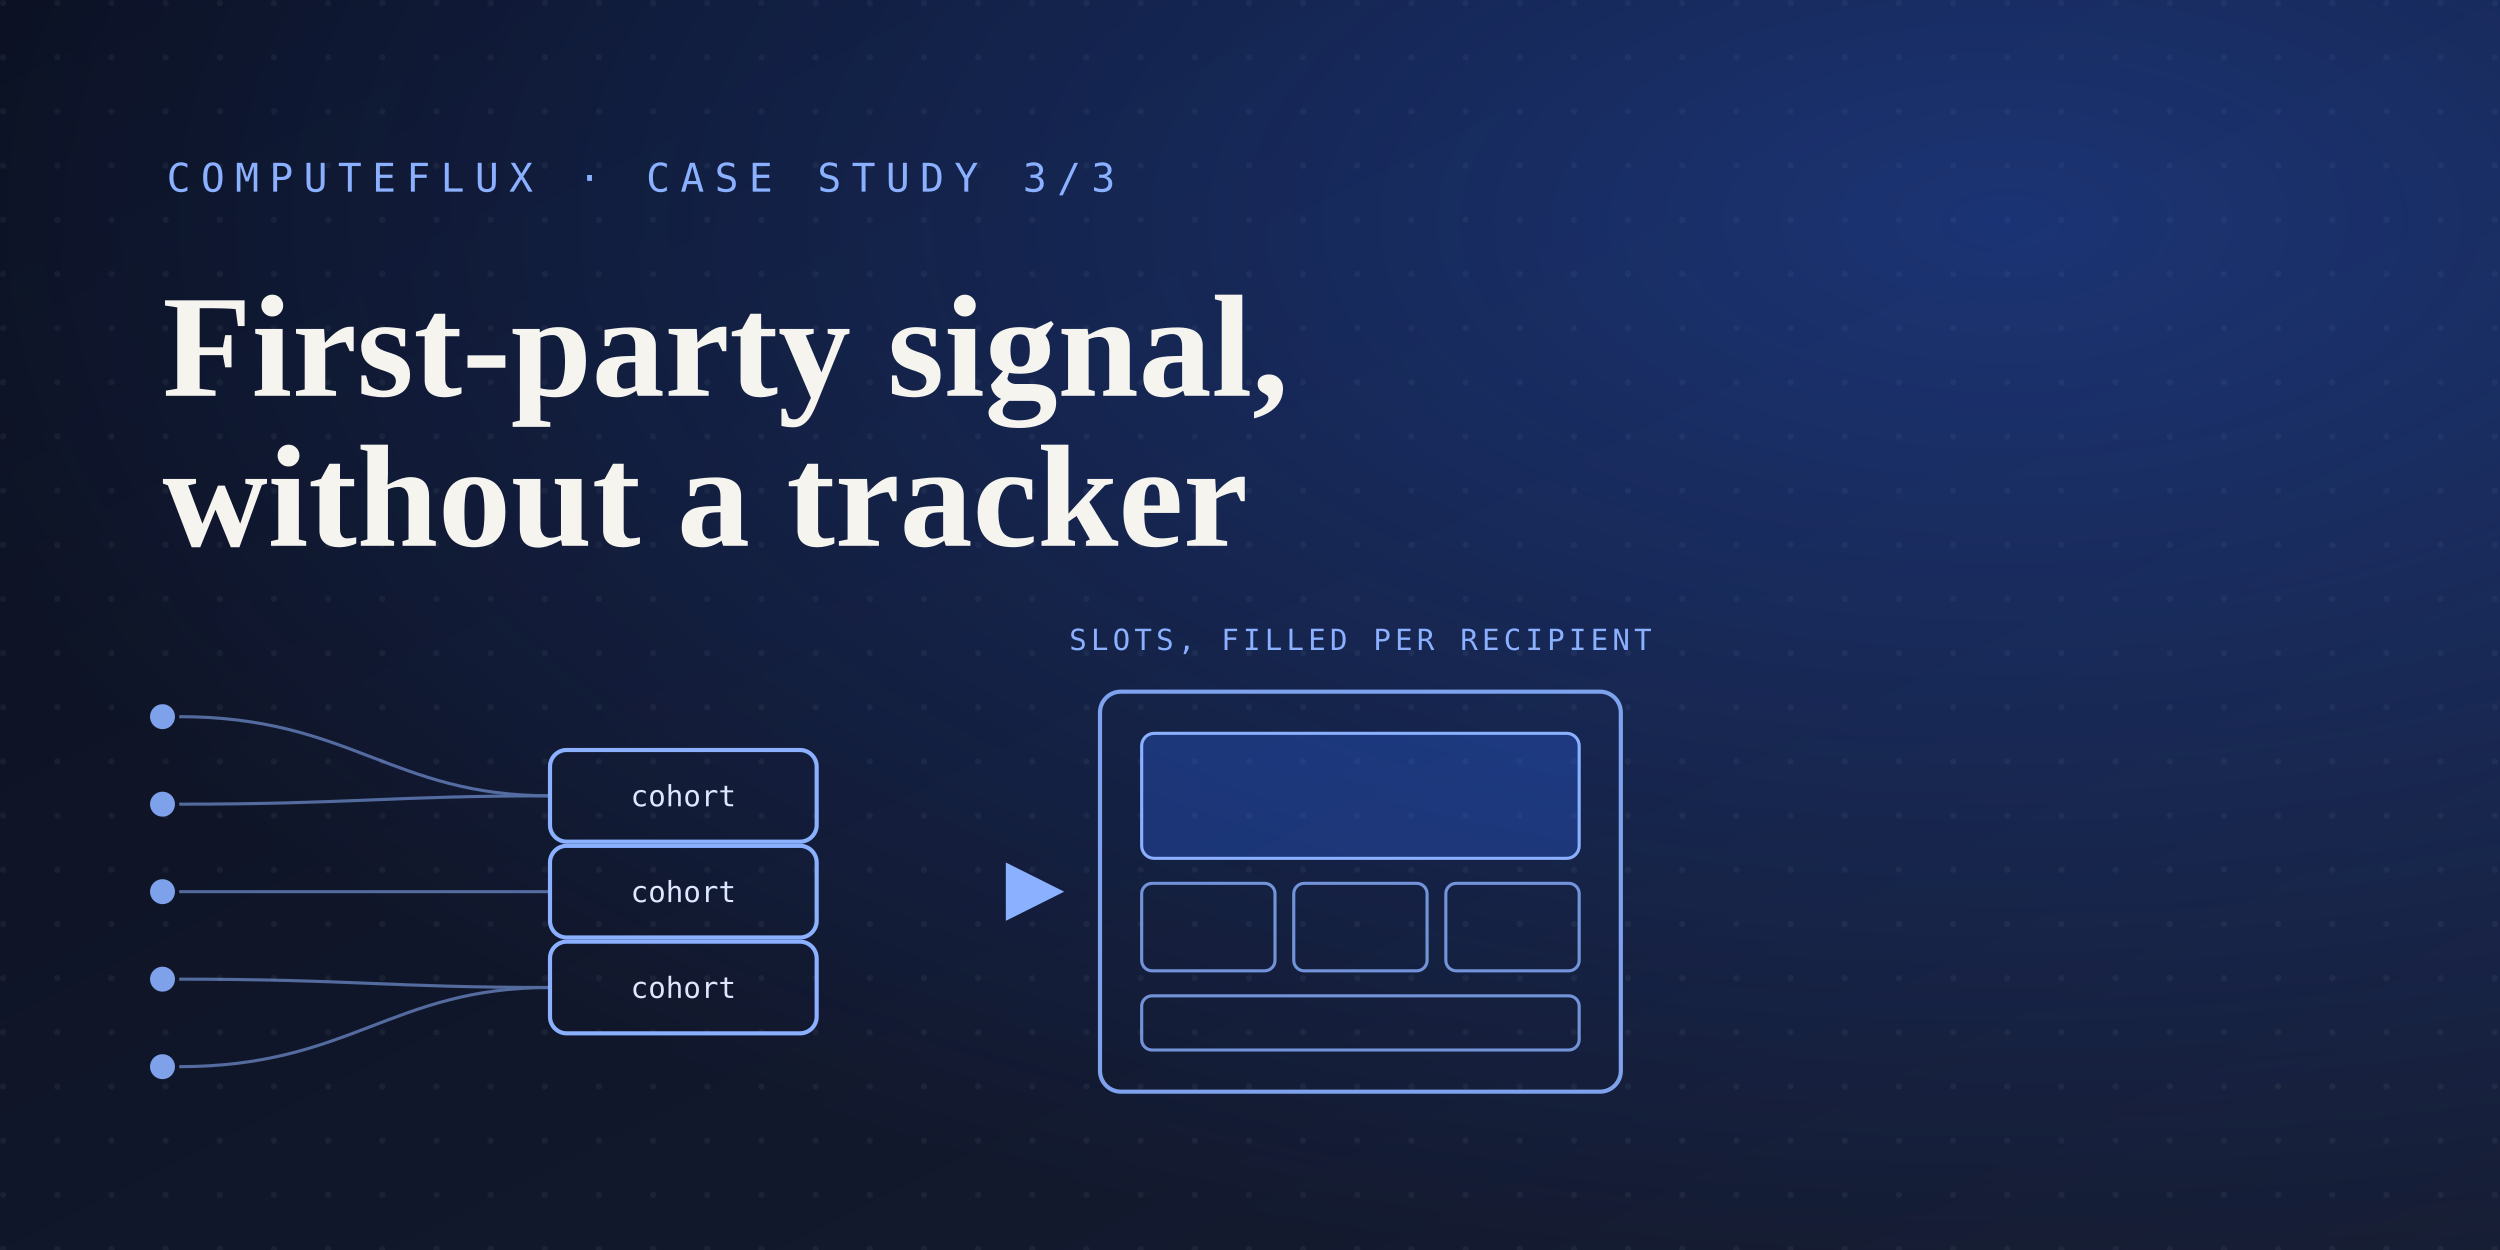
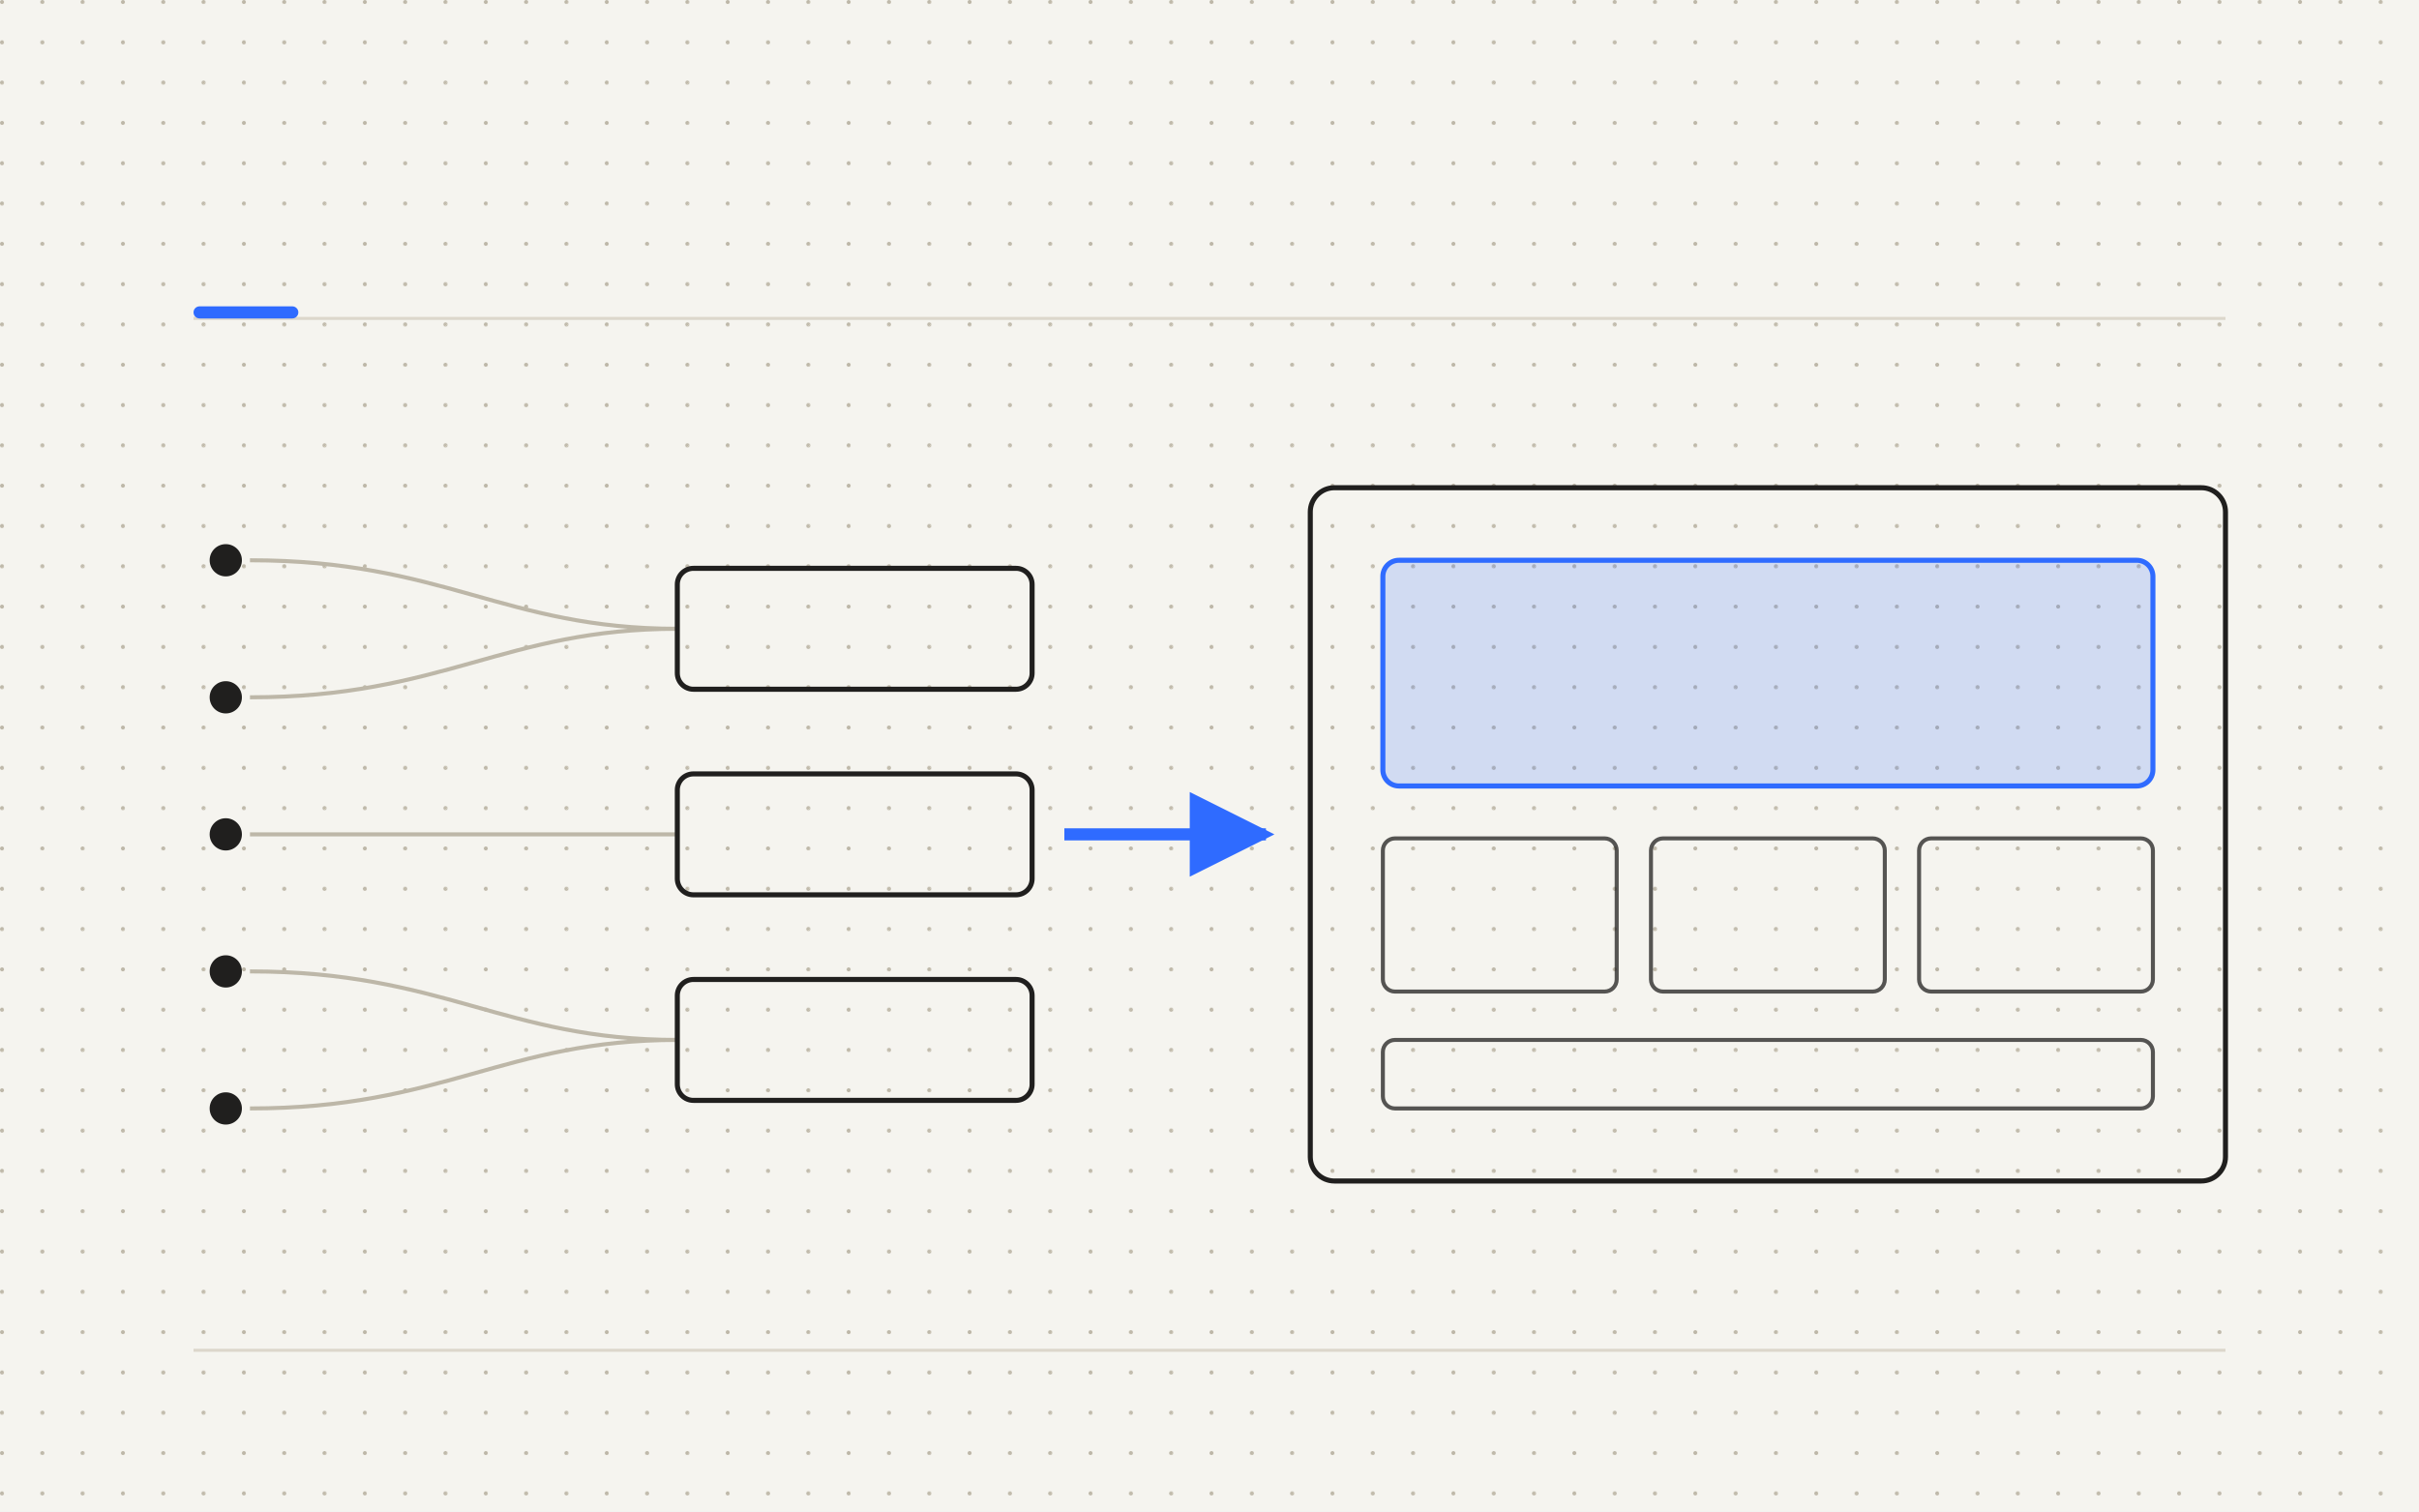
- <svg xmlns="http://www.w3.org/2000/svg" viewBox="0 0 1200 600" width="1200" height="600" role="img" aria-label="First-party signal, without a tracker">
+ <svg xmlns="http://www.w3.org/2000/svg" viewBox="0 0 1200 750" width="1200" height="750" role="img" aria-label="Schematic of many requests collapsing into a few cohorts, then fanning out into the slots of one assembled message">
  <defs>
-     <linearGradient id="bg" x1="0" y1="0" x2="1" y2="1">
-       <stop offset="0" stop-color="#0b1020" />
-       <stop offset="1" stop-color="#161d33" />
-     </linearGradient>
-     <linearGradient id="accent" x1="0" y1="0" x2="1" y2="0">
-       <stop offset="0" stop-color="#2f6bff" />
-       <stop offset="1" stop-color="#8ab0ff" />
-     </linearGradient>
-     <radialGradient id="glow" cx="0.80" cy="0.18" r="0.85">
-       <stop offset="0" stop-color="#2f6bff" stop-opacity="0.35" />
-       <stop offset="1" stop-color="#2f6bff" stop-opacity="0" />
-     </radialGradient>
-     <pattern id="dots" width="26" height="26" patternUnits="userSpaceOnUse">
-       <circle cx="1.5" cy="1.5" r="1.5" fill="#ffffff" fill-opacity="0.05" />
+     <pattern id="dots" width="20" height="20" patternUnits="userSpaceOnUse">
+       <circle cx="1" cy="1" r="1" fill="#bdb7a8" />
    </pattern>
-     <marker id="ar" viewBox="0 0 10 10" refX="9" refY="5" markerWidth="7" markerHeight="7" orient="auto-start-reverse">
-       <path d="M0 0 L10 5 L0 10 z" fill="#8ab0ff" />
+     <marker id="tipBlue" viewBox="0 0 10 10" refX="9" refY="5" markerWidth="7" markerHeight="7" orient="auto-start-reverse">
+       <path d="M0 0 L10 5 L0 10 z" fill="#2f6bff" />
    </marker>
  </defs>
-   <rect width="1200" height="600" fill="url(#bg)" />
-   <rect width="1200" height="600" fill="url(#dots)" />
-   <rect width="1200" height="600" fill="url(#glow)" />
-   <g transform="translate(78 428)">
-     <g fill="#8ab0ff" opacity="0.9">
-       <circle cx="0" cy="-84" r="6" />
-       <circle cx="0" cy="-42" r="6" />
-       <circle cx="0" cy="0" r="6" />
-       <circle cx="0" cy="42" r="6" />
-       <circle cx="0" cy="84" r="6" />
+   <rect width="1200" height="750" fill="#f5f4ef" />
+   <rect width="1200" height="750" fill="url(#dots)" />
+   <g transform="translate(0 30)">
+     <g fill="#201f1e">
+       <circle cx="112" cy="248" r="8" />
+       <circle cx="112" cy="316" r="8" />
+       <circle cx="112" cy="384" r="8" />
+       <circle cx="112" cy="452" r="8" />
+       <circle cx="112" cy="520" r="8" />
    </g>
-     <g stroke="#8ab0ff" stroke-width="1.5" fill="none" opacity="0.55">
-       <path d="M8 -84 C 90 -84, 110 -46, 186 -46" />
-       <path d="M8 -42 C 90 -42, 110 -46, 186 -46" />
-       <path d="M8 0 C 90 0, 110 0, 186 0" />
-       <path d="M8 42 C 90 42, 110 46, 186 46" />
-       <path d="M8 84 C 90 84, 110 46, 186 46" />
+     <g stroke="#bdb7a8" stroke-width="2" fill="none">
+       <path d="M124 248 C 220 248, 250 282, 336 282" />
+       <path d="M124 316 C 220 316, 250 282, 336 282" />
+       <path d="M124 384 C 220 384, 250 384, 336 384" />
+       <path d="M124 452 C 220 452, 250 486, 336 486" />
+       <path d="M124 520 C 220 520, 250 486, 336 486" />
    </g>
-     <g fill="none" stroke="#8ab0ff" stroke-width="2">
-       <rect x="186" y="-68" width="128" height="44" rx="8" />
-       <rect x="186" y="-22" width="128" height="44" rx="8" />
-       <rect x="186" y="24" width="128" height="44" rx="8" />
+     <g fill="none" stroke="#201f1e" stroke-width="2.5">
+       <rect x="336" y="252" width="176" height="60" rx="8" />
+       <rect x="336" y="354" width="176" height="60" rx="8" />
+       <rect x="336" y="456" width="176" height="60" rx="8" />
    </g>
-     <g fill="#dfe6ff" font-family="ui-monospace, Menlo, monospace" font-size="14" text-anchor="middle">
-       <text x="250" y="-41">cohort</text>
-       <text x="250" y="5">cohort</text>
-       <text x="250" y="51">cohort</text>
+     <path d="M528 384 H628" fill="none" stroke="#2f6bff" stroke-width="6" marker-end="url(#tipBlue)" />
+     <rect x="650" y="212" width="454" height="344" rx="12" fill="none" stroke="#201f1e" stroke-width="2.5" />
+     <rect x="686" y="248" width="382" height="112" rx="8" fill="#2f6bff" fill-opacity="0.18" stroke="#2f6bff" stroke-width="2.5" />
+     <g fill="none" stroke="#201f1e" stroke-width="2" opacity="0.75">
+       <rect x="686" y="386" width="116" height="76" rx="6" />
+       <rect x="819" y="386" width="116" height="76" rx="6" />
+       <rect x="952" y="386" width="116" height="76" rx="6" />
+       <rect x="686" y="486" width="382" height="34" rx="6" />
    </g>
-     <path d="M322 0 H430" stroke="url(#accent)" stroke-width="4" fill="none" marker-end="url(#ar)" />
-     <g fill="none" stroke="#8ab0ff" stroke-width="2" opacity="0.9">
-       <rect x="450" y="-96" width="250" height="192" rx="10" />
+     <g stroke="#dcd7cb" stroke-width="1.5">
+       <path d="M96 128 H1104" />
+       <path d="M96 640 H1104" />
    </g>
-     <rect x="470" y="-76" width="210" height="60" rx="6" fill="#2f6bff" fill-opacity="0.28" stroke="#8ab0ff" stroke-width="1.5" />
-     <g fill="none" stroke="#8ab0ff" stroke-width="1.5" opacity="0.8">
-       <rect x="470" y="-4" width="64" height="42" rx="5" />
-       <rect x="543" y="-4" width="64" height="42" rx="5" />
-       <rect x="616" y="-4" width="64" height="42" rx="5" />
-       <rect x="470" y="50" width="210" height="26" rx="5" />
-     </g>
-     <text x="575" y="-116" fill="#8ab0ff" font-family="ui-monospace, Menlo, monospace" font-size="14" letter-spacing="2" text-anchor="middle">SLOTS, FILLED PER RECIPIENT</text>
+     <rect x="96" y="122" width="52" height="6" rx="3" fill="#2f6bff" />
  </g>
-   <text x="80" y="92" font-family="ui-monospace, Menlo, monospace" font-size="19" letter-spacing="5" fill="#8ab0ff">COMPUTEFLUX · CASE STUDY 3/3</text>
-   <text x="78" y="190" font-family="Georgia, 'Times New Roman', serif" font-size="70" font-weight="700" fill="#f5f4ef">First-party signal,</text>
-   <text x="78" y="262" font-family="Georgia, 'Times New Roman', serif" font-size="70" font-weight="700" fill="#f5f4ef">without a tracker</text>
</svg>
